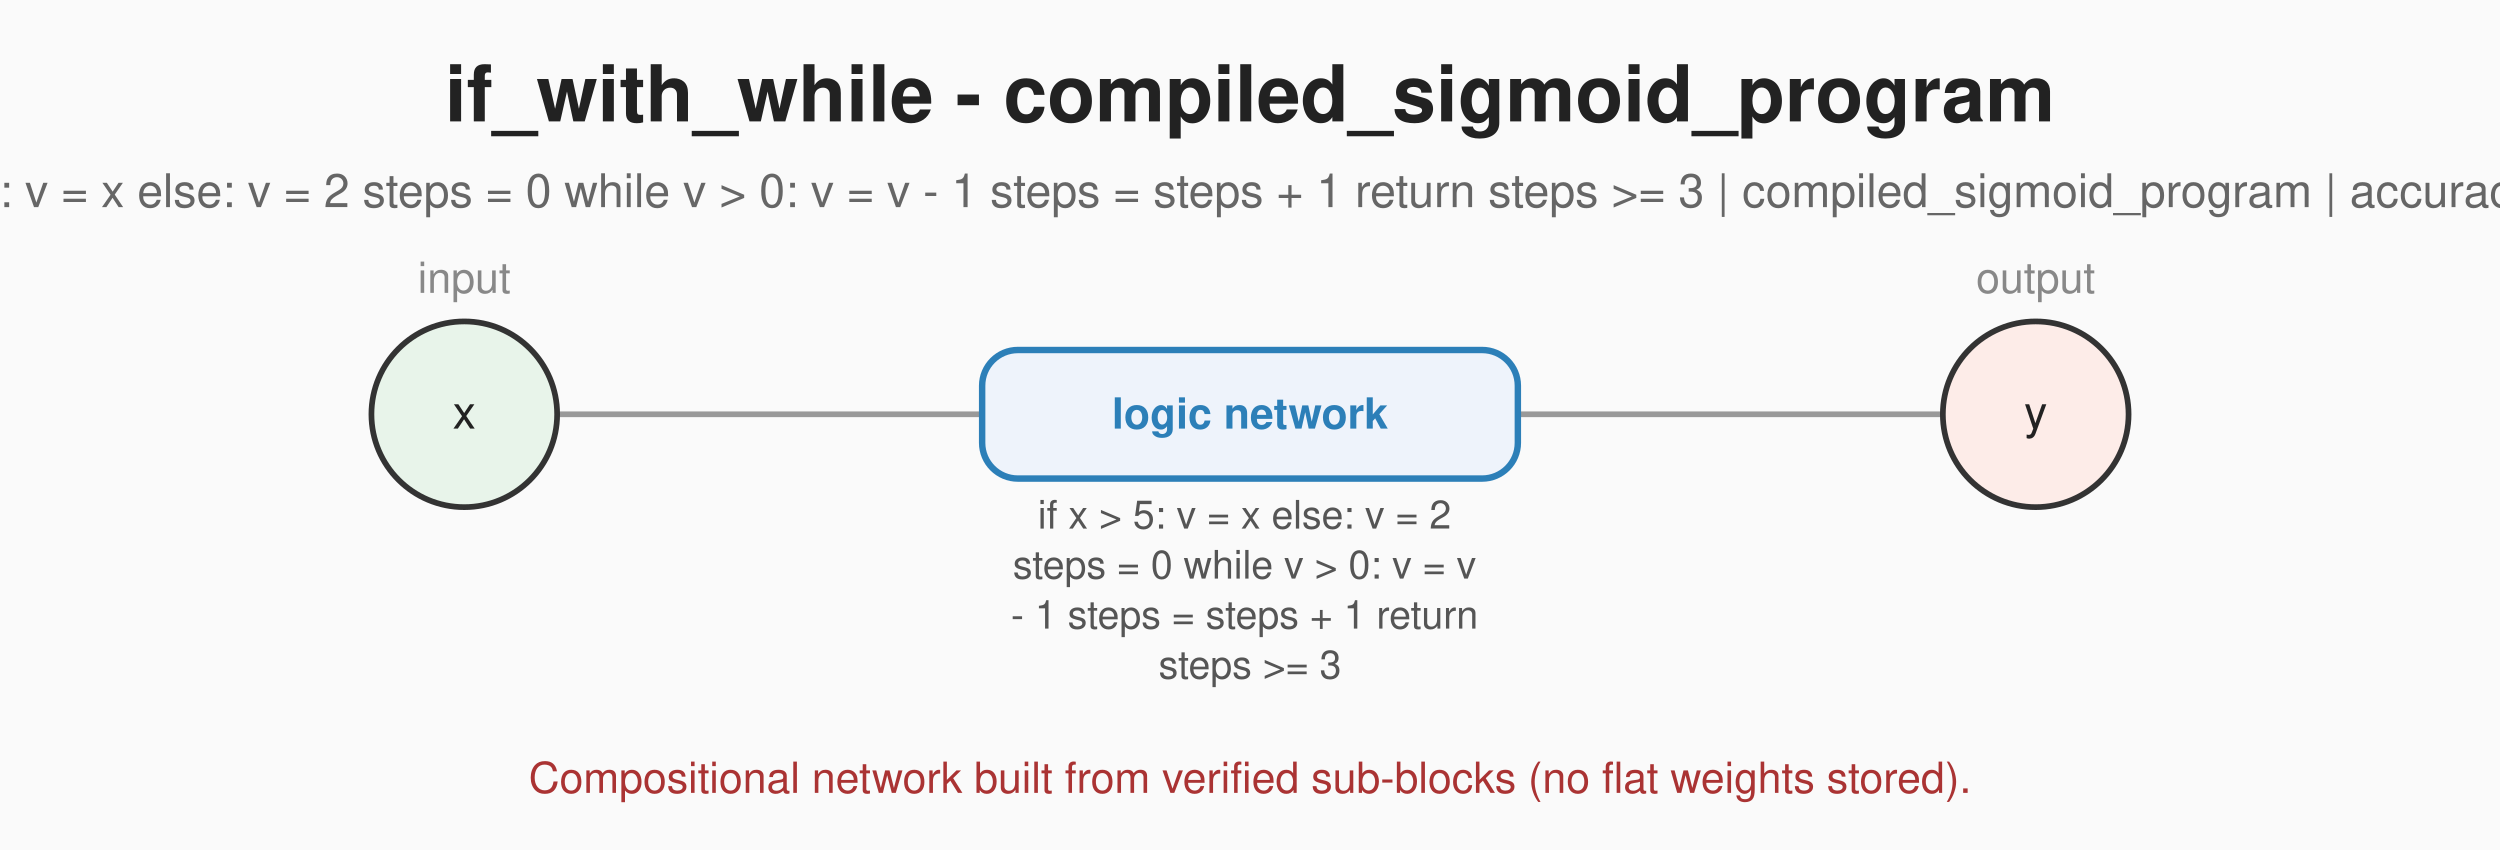
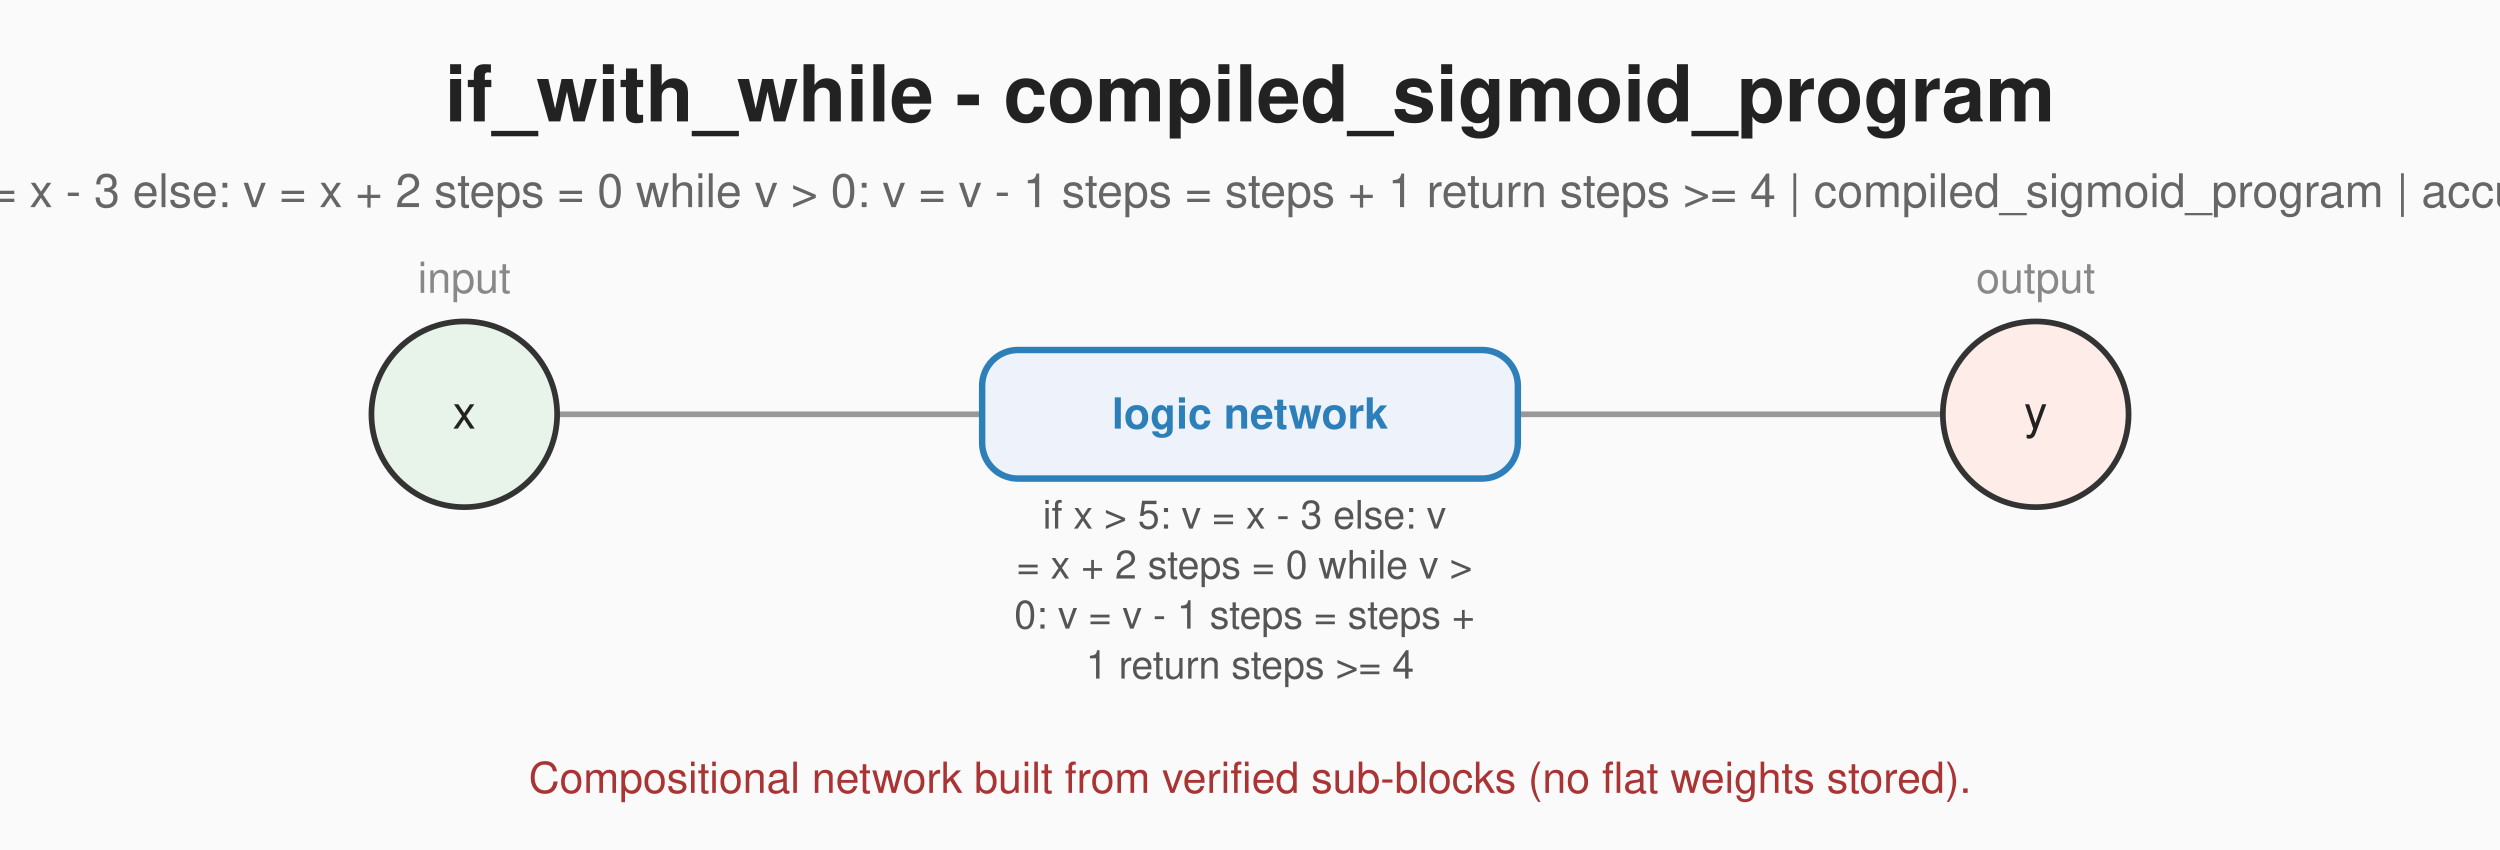
<svg xmlns="http://www.w3.org/2000/svg" width="700" height="238.0" viewBox="0 0 700 238.0" font-family="Helvetica, Arial, sans-serif">
  <style type="text/css">
  .edge { cursor: pointer; }
  .edge-line { transition: stroke-width .15s, stroke-opacity .15s; }
  .edge:hover .edge-line { stroke-opacity: 1; stroke-width: 5; }
  .edge .wlabel { transition: opacity .15s; }
  .edge:hover .wlabel rect { stroke-width: 2; }
  .neuron { cursor: pointer; transition: stroke-width .15s; }
  .neuron:hover { stroke-width: 3; }
  .neuron.dim { opacity: .35; }
  .edge.dim .edge-line { opacity: .2; }
  .edge.dim .wlabel { opacity: .25; }
  svg.hide-weights .wlabel { display: none; }
  svg.hide-biases .bias-label { display: none; }
</style>
  <rect width="700" height="238.0" fill="#fafafa" />
  <text x="350.0" y="34" text-anchor="middle" font-size="22" font-weight="bold" fill="#222">if_with_while - compiled_sigmoid_program</text>
  <text x="350.0" y="58" text-anchor="middle" font-size="13" fill="#666">
        if x &gt; 5:
-             v = x
+             v = x - 3
        else:
-             v = 2
+             v = x + 2
        steps = 0
        while v &gt; 0:
            v = v - 1
            steps = steps + 1
-         return steps &gt;= 3
+         return steps &gt;= 4
          |  compiled_sigmoid_program  |  accuracy 1.00</text>
  <g id="diagram">
    <line x1="130.0" y1="116.0" x2="275.0" y2="116.0" stroke="#999" stroke-width="1.6" />
    <line x1="425.0" y1="116.0" x2="570.0" y2="116.0" stroke="#999" stroke-width="1.6" />
    <rect x="275.0" y="98.0" width="150" height="36" rx="10" fill="#eef3fb" stroke="#2c7fb8" stroke-width="1.8" />
    <text x="350.0" y="120.0" text-anchor="middle" font-size="12" fill="#2c7fb8" font-weight="bold">logic network</text>
    <text x="350.0" y="148.0" text-anchor="middle" font-size="11" fill="#555">
-       <tspan x="350.0" dy="0">if x &gt; 5: v = x else: v = 2</tspan>
-       <tspan x="350.0" dy="14">steps = 0 while v &gt; 0: v = v</tspan>
-       <tspan x="350.0" dy="14">- 1 steps = steps + 1 return</tspan>
-       <tspan x="350.0" dy="14">steps &gt;= 3</tspan>
+       <tspan x="350.0" dy="0">if x &gt; 5: v = x - 3 else: v</tspan>
+       <tspan x="350.0" dy="14">= x + 2 steps = 0 while v &gt;</tspan>
+       <tspan x="350.0" dy="14">0: v = v - 1 steps = steps +</tspan>
+       <tspan x="350.0" dy="14">1 return steps &gt;= 4</tspan>
    </text>
    <circle cx="130.0" cy="116.0" r="26" fill="#e8f4ea" stroke="#333333" stroke-width="1.6" />
    <text x="130.0" y="120.0" text-anchor="middle" font-size="13" fill="#222">x</text>
    <circle cx="570.0" cy="116.0" r="26" fill="#fdece8" stroke="#333333" stroke-width="1.6" />
    <text x="570.0" y="120.0" text-anchor="middle" font-size="13" fill="#222">y</text>
    <text x="130.0" y="82.0" text-anchor="middle" font-size="12" fill="#888">input</text>
    <text x="570.0" y="82.0" text-anchor="middle" font-size="12" fill="#888">output</text>
    <text x="350.0" y="222.0" text-anchor="middle" font-size="12" fill="#a33">Compositional network built from verified sub-blocks (no flat weights stored).</text>
  </g>
</svg>
